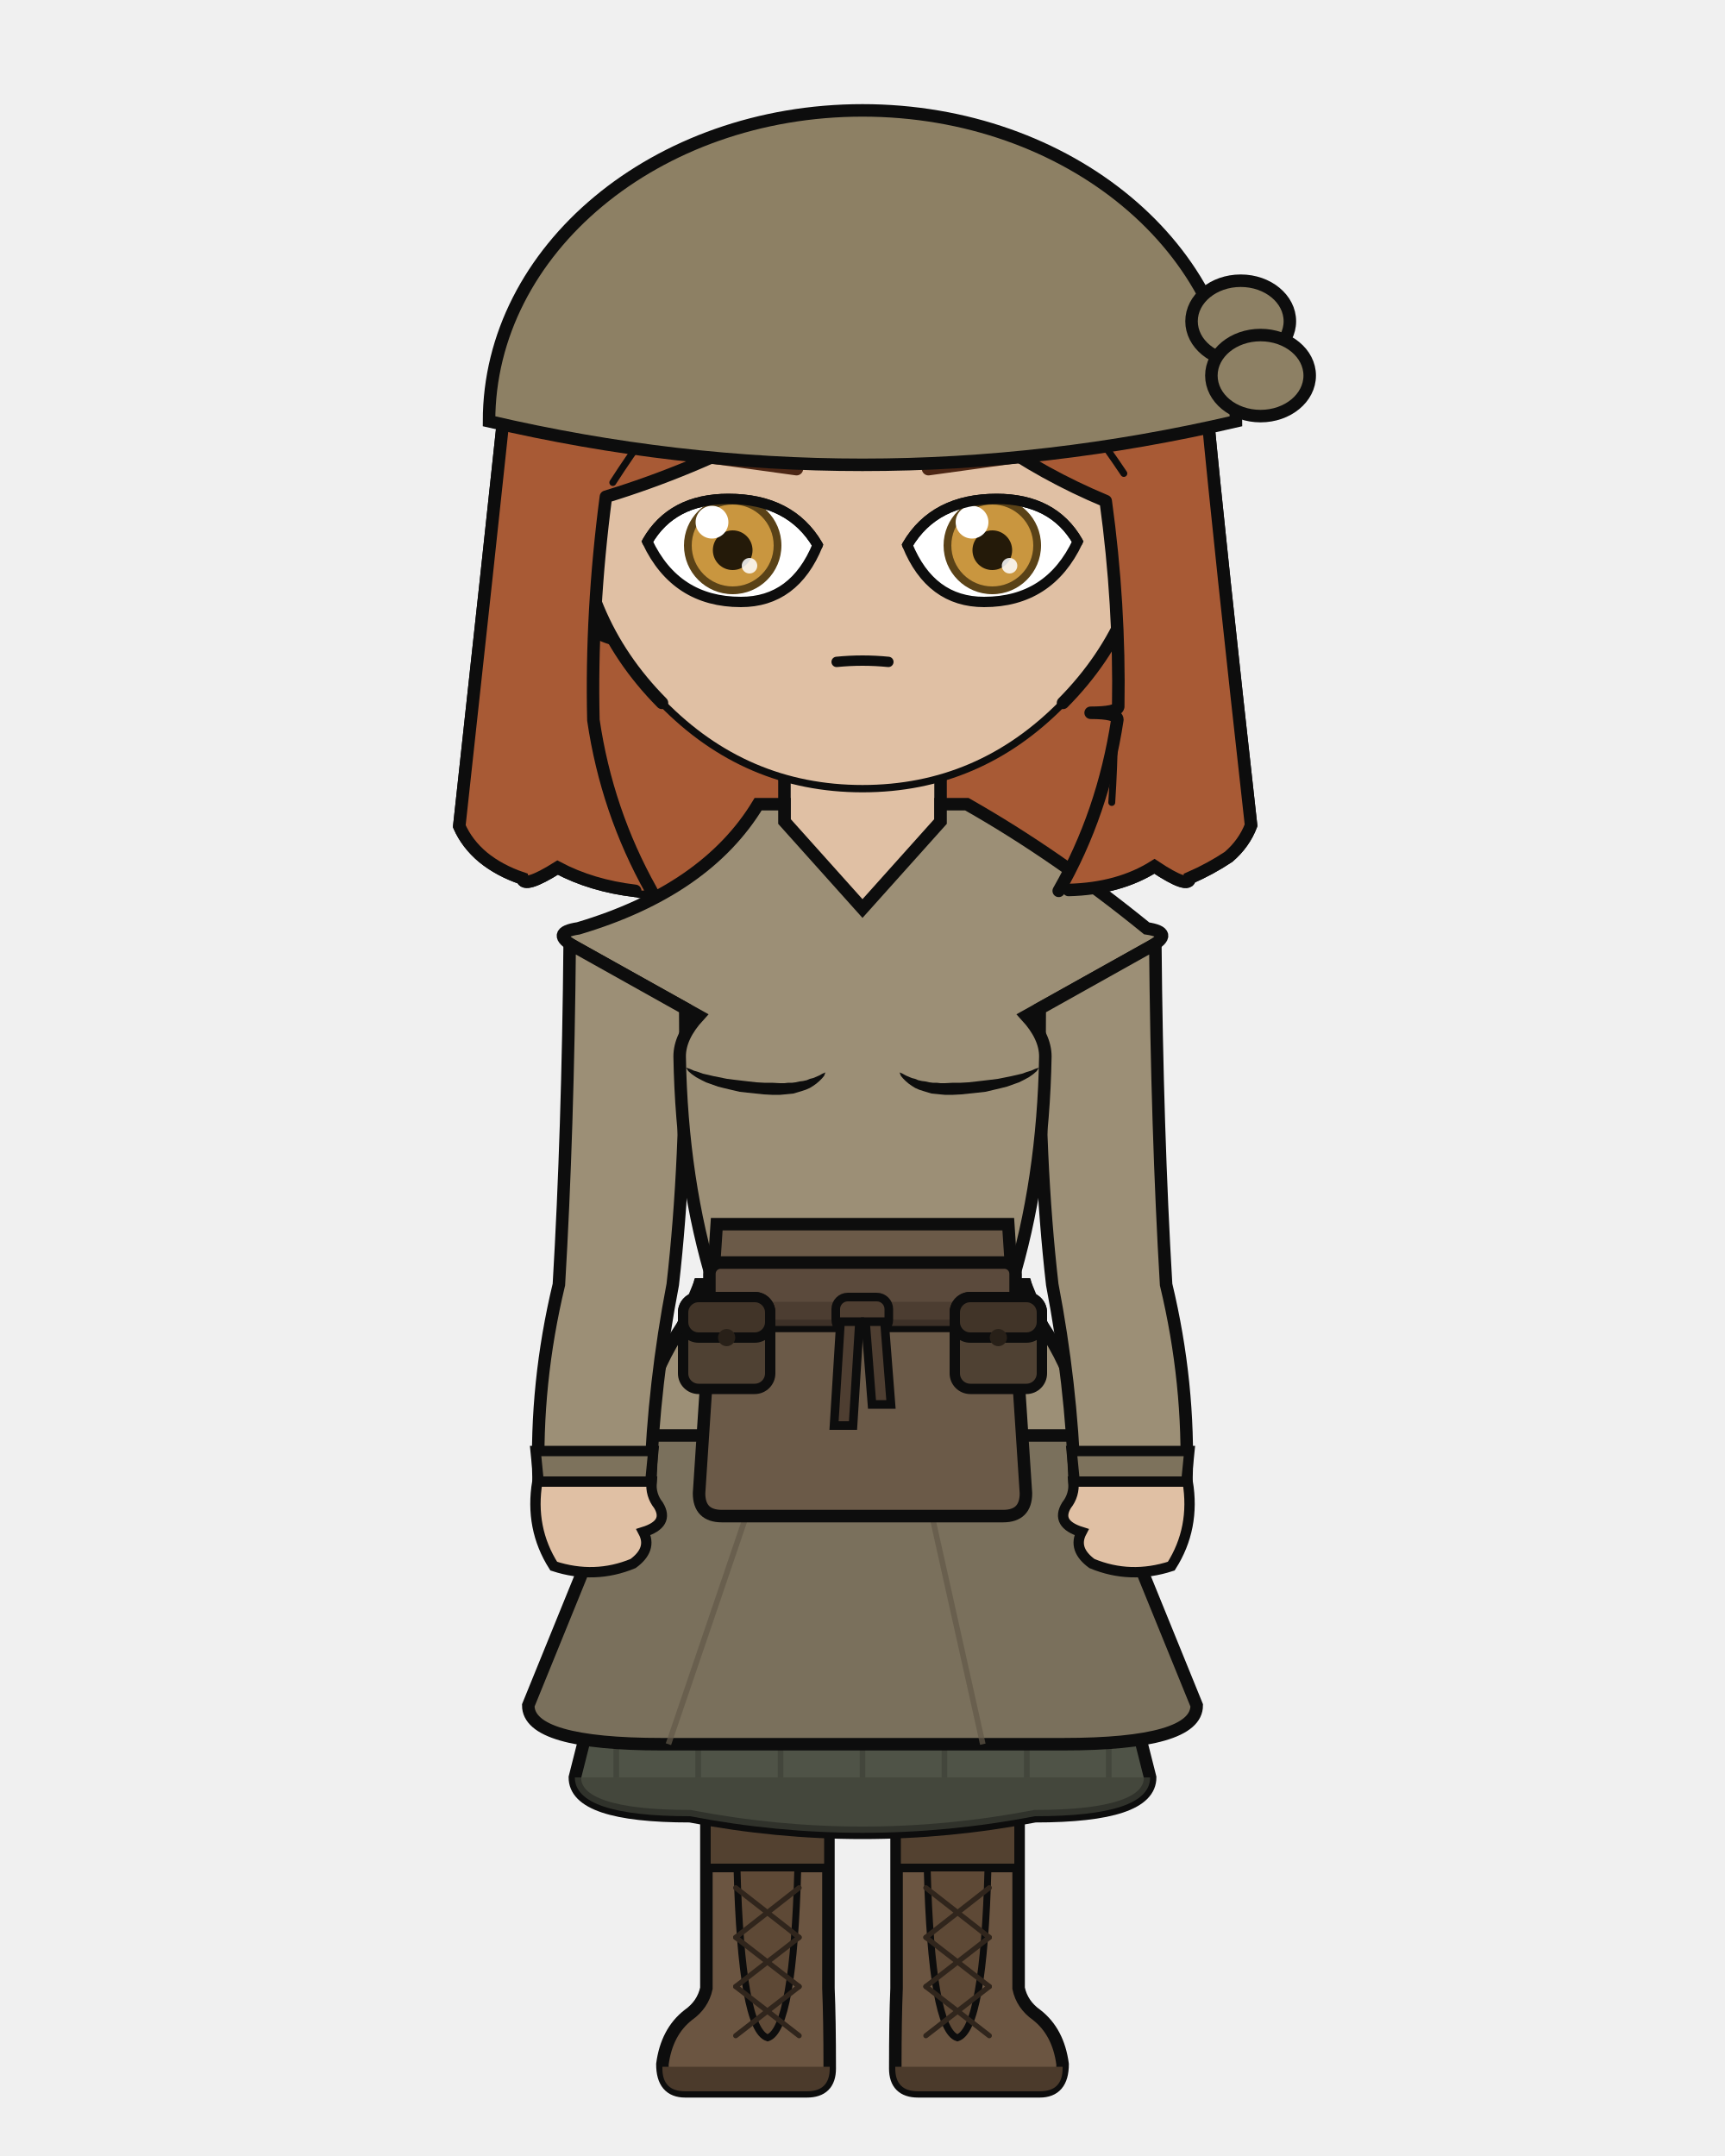
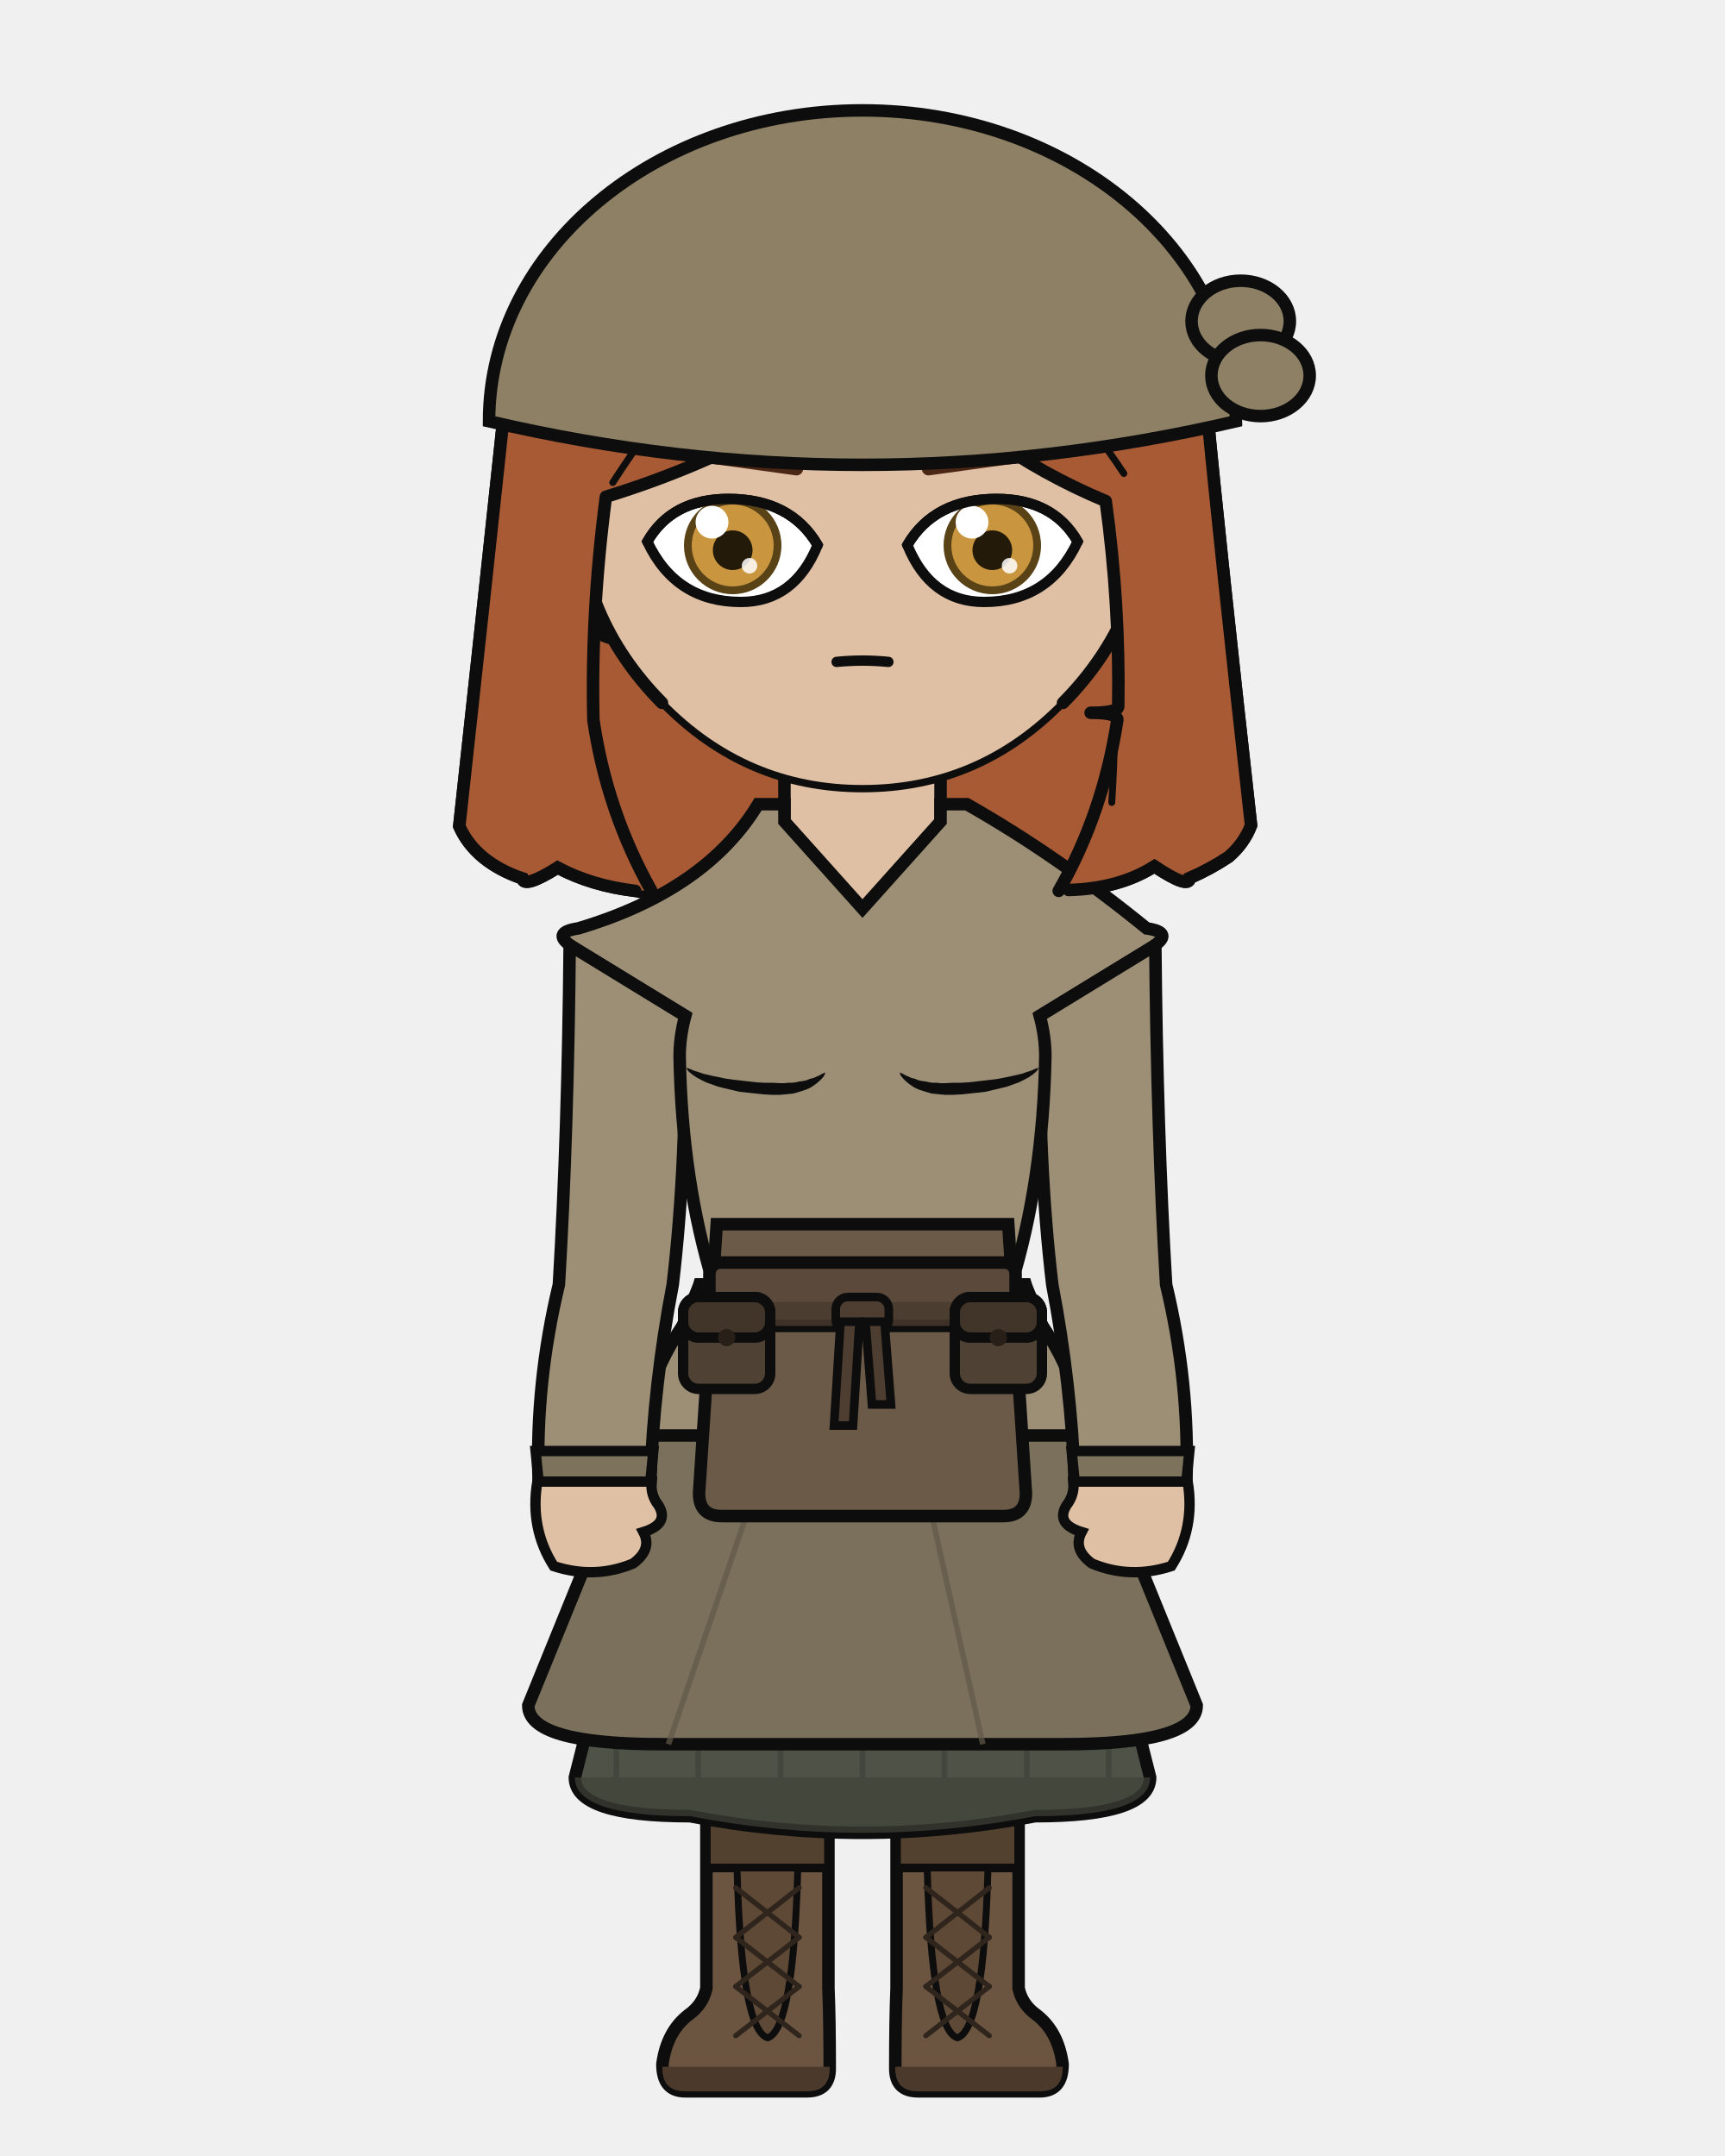
<svg xmlns="http://www.w3.org/2000/svg" width="400" height="500" viewBox="0 0 400 500">
  <defs>
    <clipPath id="hair-front">
      <path d="M 151.0 206.5 Q 140.7 188.1 137.6 167.0 Q 137.0 141.9 140.5 115.2 Q 160.4 109.1 178.8 99.3 Q 194.4 89.8 206.9 75.7 Q 216.0 90.7 229.6 101.4 Q 242.0 110.2 256.4 116.2 Q 259.7 140.2 259.3 163.9 Q 259.0 165.3 252.9 165.3 Q 259.1 165.3 259.1 166.9 Q 255.8 188.6 245.5 206.6 Q 246.7 206.5 247.8 206.4 Q 259.5 206.1 267.7 200.9 Q 275.8 206.3 275.9 203.6 Q 280.7 201.5 284.9 198.7 Q 288.5 195.6 290.1 191.4 Q 282.8 126.0 279.9 95.3 Q 276.0 79.9 267.5 66.2 Q 259.1 54.1 247.2 45.2 Q 237.4 38.4 226.0 35.3 Q 209.4 32.5 192.7 31.0 Q 177.0 31.6 162.2 37.8 Q 151.4 43.2 142.2 51.0 Q 132.9 59.9 126.3 71.0 Q 120.3 82.2 117.0 94.5 Q 113.6 126.6 106.5 191.6 Q 108.3 195.7 112.0 198.8 Q 115.8 201.9 121.1 203.7 Q 121.5 206.1 129.3 201.2 Q 137.2 205.4 147.3 206.6 Q 149.2 206.5 151.0 206.5 Z" />
    </clipPath>
  </defs>
  <path d="M 147.3 206.6 Q 137.2 205.4 129.3 201.2 Q 121.5 206.1 121.1 203.7 Q 115.8 201.9 112.0 198.8 Q 108.3 195.7 106.5 191.6 Q 113.6 126.6 117.0 94.5 Q 120.3 82.2 126.3 71.0 Q 132.9 59.9 142.2 51.0 Q 151.4 43.2 162.2 37.8 Q 177.0 31.6 192.7 31.0 Q 209.4 32.5 226.0 35.3 Q 237.4 38.4 247.2 45.2 Q 259.1 54.1 267.5 66.2 Q 276.0 79.9 279.9 95.3 Q 282.8 126.0 290.1 191.4 Q 288.5 195.6 284.9 198.7 Q 280.7 201.5 275.9 203.6 Q 275.8 206.3 267.7 200.9 Q 259.5 206.1 247.8 206.4 Q 197.6 217.4 147.3 206.6 Z" fill="#a85a35" />
  <path d="M 147.3 206.6 Q 137.2 205.4 129.3 201.2 Q 121.5 206.1 121.1 203.7 Q 115.8 201.9 112.0 198.8 Q 108.3 195.7 106.5 191.6 Q 113.6 126.6 117.0 94.5 Q 120.3 82.2 126.3 71.0 Q 132.9 59.9 142.2 51.0 Q 151.4 43.2 162.2 37.8 Q 177.0 31.6 192.7 31.0 Q 209.4 32.5 226.0 35.3 Q 237.4 38.4 247.2 45.2 Q 259.1 54.1 267.5 66.2 Q 276.0 79.9 279.9 95.3 Q 282.8 126.0 290.1 191.4 Q 288.5 195.6 284.9 198.7 Q 280.7 201.5 275.9 203.6 Q 275.8 206.3 267.7 200.9 Q 259.5 206.1 247.8 206.4 Q 197.6 217.4 147.3 206.6 Z" fill="none" stroke="#0d0d0d" stroke-width="2.9" stroke-linecap="round" stroke-linejoin="round" />
-   <path d="M 181.9 199.2 Q 168.2 215.1 136.4 224.9 L 166.3 235.6 Q 161.9 240.4 162.0 245.0 Q 162.0 249.3 166.6 253.9 Q 167.3 277.5 169.8 297.9 Q 169.8 296.7 169.8 295.8 L 230.2 295.8 Q 230.2 296.7 230.2 297.9 Q 232.7 277.5 233.4 253.9 Q 238.0 249.3 238.0 245.0 Q 238.1 240.4 233.7 235.6 L 263.6 224.9 Q 239.4 206.9 218.1 199.2 Z" fill="#e0c0a4" stroke="#0d0d0d" stroke-width="2.9" />
+   <path d="M 181.9 199.2 Q 168.2 215.1 136.4 224.9 L 163.2 235.6 Q 161.9 240.4 162.0 245.0 Q 162.0 249.3 166.6 253.9 Q 167.3 277.5 169.8 297.9 Q 169.8 296.7 169.8 295.8 L 230.2 295.8 Q 230.2 296.7 230.2 297.9 Q 232.7 277.5 233.4 253.9 Q 238.0 249.3 238.0 245.0 Q 238.1 240.4 236.8 235.6 L 263.6 224.9 Q 239.4 206.9 218.1 199.2 Z" fill="#e0c0a4" stroke="#0d0d0d" stroke-width="2.9" />
  <rect x="181.9" y="172.5" width="36.3" height="38.0" rx="12.7" fill="#e0c0a4" />
  <line x1="181.9" y1="172.5" x2="181.9" y2="210.5" stroke="#0d0d0d" stroke-width="2.9" />
  <line x1="218.1" y1="172.5" x2="218.1" y2="210.5" stroke="#0d0d0d" stroke-width="2.9" />
  <path d="M 163.7 332.9 L 236.3 332.9 Q 236.3 330.1 236.2 328.9 Q 236.1 375.2 234.9 461.1 L 209.2 461.1 Q 207.8 328.9 200.0 331.8 Q 192.2 328.9 190.8 461.1 L 165.1 461.1 Q 163.9 375.2 163.8 328.9 Q 163.7 330.1 163.7 332.9 Z" fill="#e0c0a4" stroke="#0d0d0d" stroke-width="2.4" stroke-linejoin="round" />
  <path d="M 163.7 332.9 L 236.3 332.9 L 229.8 331.3 Q 200.0 331.1 170.2 331.3 Z" fill="#e8e4dc" stroke="#0d0d0d" stroke-width="2.4" stroke-linejoin="round" />
  <path d="M 192.1 418.8 L 192.1 461.1 Q 192.4 468.3 192.4 479.7 Q 192.4 485.0 187.1 485.0 L 158.9 485.0 Q 153.6 485.0 153.6 478.7 Q 154.6 471.2 159.6 467.3 Q 163.0 464.9 163.8 461.1 L 163.8 418.8 Z" fill="#6b5541" stroke="#0d0d0d" stroke-width="2.9" />
  <path d="M 192.4 479.3 L 153.6 479.3 L 153.6 479.7 Q 153.6 485.0 158.9 485.0 L 187.1 485.0 Q 192.4 485.0 192.4 479.7 Z" fill="#4b3a2b" />
  <rect x="163.8" y="418.8" width="28.3" height="14.4" fill="#534130" stroke="#0d0d0d" stroke-width="2.0" />
  <path d="M 170.9 433.2 L 185.0 433.2 Q 184.0 470.7 178.0 472.6 Q 171.9 470.7 170.9 433.2 Z" fill="#5e4936" stroke="#0d0d0d" stroke-width="1.6" />
  <line x1="185.3" y1="437.8" x2="170.6" y2="449.3" stroke="#30251c" stroke-width="1.2" stroke-linecap="round" />
  <line x1="170.6" y1="437.8" x2="185.3" y2="449.3" stroke="#30251c" stroke-width="1.2" stroke-linecap="round" />
  <line x1="185.3" y1="449.3" x2="170.6" y2="460.7" stroke="#30251c" stroke-width="1.2" stroke-linecap="round" />
  <line x1="170.6" y1="449.3" x2="185.3" y2="460.7" stroke="#30251c" stroke-width="1.2" stroke-linecap="round" />
  <line x1="185.3" y1="460.7" x2="170.6" y2="472.1" stroke="#30251c" stroke-width="1.2" stroke-linecap="round" />
  <line x1="170.6" y1="460.7" x2="185.3" y2="472.1" stroke="#30251c" stroke-width="1.2" stroke-linecap="round" />
  <path d="M 207.9 418.8 L 207.9 461.1 Q 207.6 468.3 207.6 479.7 Q 207.6 485.0 212.9 485.0 L 241.1 485.0 Q 246.4 485.0 246.4 478.7 Q 245.4 471.2 240.4 467.3 Q 237.0 464.9 236.2 461.1 L 236.2 418.8 Z" fill="#6b5541" stroke="#0d0d0d" stroke-width="2.9" />
  <path d="M 207.6 479.3 L 246.4 479.3 L 246.4 479.7 Q 246.4 485.0 241.1 485.0 L 212.9 485.0 Q 207.6 485.0 207.6 479.7 Z" fill="#4b3a2b" />
  <rect x="207.9" y="418.8" width="28.3" height="14.4" fill="#534130" stroke="#0d0d0d" stroke-width="2.0" />
  <path d="M 215.0 433.2 L 229.1 433.2 Q 228.1 470.7 222.0 472.6 Q 216.0 470.7 215.0 433.2 Z" fill="#5e4936" stroke="#0d0d0d" stroke-width="1.6" />
  <line x1="229.4" y1="437.8" x2="214.7" y2="449.3" stroke="#30251c" stroke-width="1.2" stroke-linecap="round" />
  <line x1="214.7" y1="437.8" x2="229.4" y2="449.3" stroke="#30251c" stroke-width="1.2" stroke-linecap="round" />
  <line x1="229.4" y1="449.3" x2="214.7" y2="460.7" stroke="#30251c" stroke-width="1.2" stroke-linecap="round" />
  <line x1="214.7" y1="449.3" x2="229.4" y2="460.7" stroke="#30251c" stroke-width="1.2" stroke-linecap="round" />
  <line x1="229.4" y1="460.7" x2="214.7" y2="472.1" stroke="#30251c" stroke-width="1.2" stroke-linecap="round" />
  <line x1="214.7" y1="460.7" x2="229.4" y2="472.1" stroke="#30251c" stroke-width="1.2" stroke-linecap="round" />
  <path d="M 162.2 297.9 L 133.3 412.2 Q 133.3 421.2 160.0 421.2 Q 200.0 428.9 240.0 421.2 Q 266.7 421.2 266.7 412.2 L 237.8 297.9 Z" fill="#4f5347" stroke="#0d0d0d" stroke-width="2.9" />
  <path d="M 133.3 412.2 L 133.3 412.2 Q 133.3 421.2 160.0 421.2 Q 200.0 428.9 240.0 421.2 Q 266.7 421.2 266.7 412.2 L 266.7 412.2 Z" fill="#3f4238" opacity="0.7" />
  <line x1="142.9" y1="404.5" x2="142.9" y2="412.2" stroke="#3f4238" stroke-width="1.3" opacity="0.75" />
  <line x1="161.9" y1="404.5" x2="161.9" y2="412.2" stroke="#3f4238" stroke-width="1.3" opacity="0.75" />
  <line x1="181.0" y1="404.5" x2="181.0" y2="412.2" stroke="#3f4238" stroke-width="1.3" opacity="0.75" />
  <line x1="200.0" y1="404.5" x2="200.0" y2="412.2" stroke="#3f4238" stroke-width="1.3" opacity="0.75" />
  <line x1="219.0" y1="404.5" x2="219.0" y2="412.2" stroke="#3f4238" stroke-width="1.3" opacity="0.75" />
  <line x1="238.1" y1="404.5" x2="238.1" y2="412.2" stroke="#3f4238" stroke-width="1.3" opacity="0.75" />
  <line x1="257.1" y1="404.5" x2="257.1" y2="412.2" stroke="#3f4238" stroke-width="1.3" opacity="0.75" />
  <path d="M 162.2 297.9 L 122.5 395.5 Q 122.5 404.5 153.5 404.5 L 246.5 404.5 Q 277.5 404.5 277.5 395.5 L 237.8 297.9 Z" fill="#7a705c" stroke="#0d0d0d" stroke-width="2.9" />
  <line x1="180.4" y1="329.9" x2="155.0" y2="404.5" stroke="#625948" stroke-width="1.3" opacity="0.7" />
  <line x1="211.3" y1="329.9" x2="227.9" y2="404.5" stroke="#625948" stroke-width="1.3" opacity="0.7" />
-   <path d="M 175.8 186.5 Q 163.7 206.5 134.1 215.3 Q 127.4 216.3 133.3 219.6 L 162.0 235.6 Q 157.6 240.4 157.6 245.0 Q 158.1 273.8 165.5 297.9 Q 149.2 317.1 149.2 332.9 L 250.8 332.9 Q 250.8 317.1 234.5 297.9 Q 241.9 273.8 242.4 245.0 Q 242.4 240.4 238.0 235.6 L 266.7 219.6 Q 272.6 216.3 265.9 215.3 Q 245.0 198.3 224.2 186.5 L 218.1 186.5 L 218.1 190.5 L 200.0 210.7 L 181.9 190.5 L 181.9 186.5 Z" fill="#9c8f76" stroke="#0d0d0d" stroke-width="2.9" />
+   <path d="M 175.8 186.5 Q 163.7 206.5 134.1 215.3 Q 127.4 216.3 133.1 219.8 L 158.9 235.6 Q 157.6 240.4 157.6 245.0 Q 158.1 273.8 165.5 297.9 Q 149.2 317.1 149.2 332.9 L 250.8 332.9 Q 250.8 317.1 234.5 297.9 Q 241.9 273.8 242.4 245.0 Q 242.4 240.4 241.1 235.6 L 266.9 219.8 Q 272.6 216.3 265.9 215.3 Q 245.0 198.3 224.2 186.5 L 218.1 186.5 L 218.1 190.5 L 200.0 210.7 L 181.9 190.5 L 181.9 186.5 Z" fill="#9c8f76" stroke="#0d0d0d" stroke-width="2.9" />
  <path d="M 159.1 247.6 L 160.0 247.9 L 160.9 248.3 L 161.9 248.6 L 163.0 249.0 L 164.3 249.3 L 165.6 249.6 L 167.1 249.9 L 168.6 250.2 L 170.2 250.4 L 171.9 250.6 L 173.6 250.8 L 175.4 251.0 L 177.2 251.1 L 179.0 251.1 L 180.9 251.2 L 181.9 251.2 L 182.8 251.1 L 183.7 251.1 L 184.5 251.0 L 185.4 250.8 L 186.2 250.7 L 187.1 250.5 L 187.8 250.2 L 188.6 250.0 L 189.3 249.7 L 190.0 249.4 L 190.7 249.0 L 191.4 248.7 L 191.4 248.7 L 191.1 249.5 L 190.6 250.1 L 190.0 250.7 L 189.3 251.3 L 188.6 251.8 L 187.8 252.3 L 186.9 252.7 L 186.0 253.0 L 185.0 253.3 L 184.0 253.6 L 183.0 253.7 L 182.0 253.8 L 180.9 253.9 L 179.0 253.9 L 177.1 253.8 L 175.2 253.6 L 173.3 253.4 L 171.5 253.2 L 169.8 252.8 L 168.1 252.4 L 166.5 252.0 L 165.1 251.5 L 163.7 251.0 L 162.5 250.4 L 161.4 249.8 L 160.4 249.1 L 159.6 248.4 L 159.1 247.6 Z" fill="#0d0d0d" stroke="none" />
  <path d="M 240.9 247.6 L 240.0 247.9 L 239.1 248.3 L 238.1 248.6 L 237.0 249.0 L 235.7 249.3 L 234.4 249.6 L 232.9 249.9 L 231.4 250.2 L 229.8 250.4 L 228.1 250.6 L 226.4 250.8 L 224.6 251.0 L 222.8 251.1 L 221.0 251.1 L 219.1 251.2 L 218.1 251.2 L 217.2 251.1 L 216.3 251.1 L 215.5 251.0 L 214.6 250.8 L 213.8 250.7 L 212.9 250.5 L 212.2 250.2 L 211.4 250.0 L 210.7 249.7 L 210.0 249.4 L 209.3 249.0 L 208.6 248.7 L 208.6 248.7 L 208.9 249.5 L 209.4 250.1 L 210.0 250.7 L 210.7 251.3 L 211.4 251.8 L 212.2 252.3 L 213.1 252.7 L 214.0 253.0 L 215.0 253.3 L 216.0 253.6 L 217.0 253.7 L 218.0 253.8 L 219.1 253.9 L 221.0 253.9 L 222.9 253.8 L 224.8 253.6 L 226.7 253.4 L 228.5 253.2 L 230.2 252.8 L 231.9 252.4 L 233.5 252.0 L 234.9 251.5 L 236.3 251.0 L 237.5 250.4 L 238.6 249.8 L 239.6 249.1 L 240.4 248.4 L 240.9 247.6 Z" fill="#0d0d0d" stroke="none" />
  <path d="M 166.2 283.9 L 162.1 346.3 Q 162.1 351.6 167.4 351.6 L 232.6 351.6 Q 237.9 351.6 237.9 346.3 L 233.8 283.9 Z" fill="#6b5a48" stroke="#0d0d0d" stroke-width="2.9" />
  <rect x="164.5" y="292.8" width="71.0" height="14.7" rx="2.6" fill="#5b4a3c" stroke="#0d0d0d" stroke-width="2.9" />
  <rect x="164.5" y="301.9" width="71.0" height="5.6" rx="2.6" fill="#493a2e" opacity="0.8" />
  <rect x="193.8" y="300.8" width="12.3" height="8.1" rx="2.8" fill="#4e3e31" stroke="#0d0d0d" stroke-width="2.0" />
  <path d="M 194.9 306.5 L 199.3 306.5 L 197.8 330.6 L 193.4 330.6 Z" fill="#4e3e31" stroke="#0d0d0d" stroke-width="2.0" />
  <path d="M 200.7 306.5 L 205.1 306.5 L 206.6 325.7 L 202.2 325.7 Z" fill="#4e3e31" stroke="#0d0d0d" stroke-width="2.0" />
  <rect x="158.4" y="300.8" width="20.2" height="21.3" rx="3.6" fill="#4f4133" stroke="#0d0d0d" stroke-width="2.4" />
  <rect x="158.4" y="300.8" width="20.2" height="9.4" rx="3.6" fill="#413428" stroke="#0d0d0d" stroke-width="2.4" />
  <circle cx="168.5" cy="310.2" r="2.0" fill="#282018" />
  <rect x="221.4" y="300.8" width="20.2" height="21.3" rx="3.6" fill="#4f4133" stroke="#0d0d0d" stroke-width="2.4" />
  <rect x="221.4" y="300.8" width="20.2" height="9.4" rx="3.6" fill="#413428" stroke="#0d0d0d" stroke-width="2.4" />
  <circle cx="231.5" cy="310.2" r="2.0" fill="#282018" />
-   <path d="M 158.9 233.9 L 132.1 218.9 Q 131.7 262.4 129.6 297.9 Q 124.1 320.8 124.9 343.6 L 150.8 343.6 Q 151.6 320.8 156.0 297.9 Q 159.3 269.1 158.9 233.9 Z" fill="#9c8f76" stroke="#0d0d0d" stroke-width="2.9" />
+   <path d="M 158.9 235.6 L 132.1 219.2 Q 131.7 262.5 129.6 297.9 Q 124.1 320.8 124.9 343.6 L 150.8 343.6 Q 151.6 320.8 156.0 297.9 Q 159.3 269.9 158.9 235.6 Z" fill="#9c8f76" stroke="#0d0d0d" stroke-width="2.9" />
  <path d="M 124.2 336.5 L 151.5 336.5 L 150.8 343.6 L 124.9 343.6 Z" fill="#7d725c" stroke="#0d0d0d" stroke-width="2.4" />
  <path d="M 124.6 343.6 Q 122.8 354.4 128.4 363.2 Q 137.9 366.3 146.8 362.6 Q 151.3 359.3 149.2 355.3 Q 155.3 353.4 152.7 349.1 Q 150.8 346.7 151.1 343.6 Z" fill="#e0c0a4" stroke="#0d0d0d" stroke-width="2.4" />
-   <path d="M 241.1 233.9 L 267.9 218.9 Q 268.3 262.4 270.4 297.9 Q 275.9 320.8 275.1 343.6 L 249.2 343.6 Q 248.4 320.8 244.0 297.9 Q 240.7 269.1 241.1 233.9 Z" fill="#9c8f76" stroke="#0d0d0d" stroke-width="2.9" />
+   <path d="M 241.1 235.6 L 267.9 219.2 Q 268.3 262.5 270.4 297.9 Q 275.9 320.8 275.1 343.6 L 249.2 343.6 Q 248.4 320.8 244.0 297.9 Q 240.7 269.9 241.1 235.6 Z" fill="#9c8f76" stroke="#0d0d0d" stroke-width="2.9" />
  <path d="M 248.5 336.5 L 275.8 336.5 L 275.1 343.6 L 249.2 343.6 Z" fill="#7d725c" stroke="#0d0d0d" stroke-width="2.4" />
  <path d="M 275.4 343.6 Q 277.2 354.4 271.6 363.2 Q 262.1 366.3 253.2 362.6 Q 248.7 359.3 250.8 355.3 Q 244.7 353.4 247.3 349.1 Q 249.2 346.7 248.9 343.6 Z" fill="#e0c0a4" stroke="#0d0d0d" stroke-width="2.4" />
  <defs>
-     <mask id="bust-59292e55ac" maskUnits="userSpaceOnUse" x="0" y="0" width="400" height="500">
-       <path d="M 162.0 235.6 Q 157.6 240.4 157.6 245.0 Q 158.1 273.8 165.5 297.9 L 168.4 297.9 Q 164.9 269.9 164.9 235.6 Z M 238.0 235.6 Q 242.4 240.4 242.4 245.0 Q 241.9 273.8 234.5 297.9 L 231.6 297.9 Q 235.1 269.9 235.1 235.6 Z" fill="white" />
+     <mask id="bust-b93686adb0" maskUnits="userSpaceOnUse" x="0" y="0" width="400" height="500">
+       <path d="M 158.9 235.6 Q 157.6 240.4 157.6 245.0 Q 158.1 273.8 165.5 297.9 L 168.4 297.9 Q 164.9 269.9 164.9 235.6 Z M 241.1 235.6 Q 242.4 240.4 242.4 245.0 Q 241.9 273.8 234.5 297.9 L 231.6 297.9 Q 235.1 269.9 235.1 235.6 Z" fill="white" />
    </mask>
-     <clipPath id="bust-arms-1ccf8c8aae">
-       <path d="M 158.9 233.9 L 132.1 218.9 Q 131.7 262.4 129.6 297.9 Q 124.1 320.8 124.9 343.6 L 150.8 343.6 Q 151.6 320.8 156.0 297.9 Q 159.3 269.1 158.9 233.9 Z" />
-       <path d="M 241.1 233.9 L 267.9 218.9 Q 268.3 262.4 270.4 297.9 Q 275.9 320.8 275.1 343.6 L 249.2 343.6 Q 248.4 320.8 244.0 297.9 Q 240.7 269.1 241.1 233.9 Z" />
+     <clipPath id="bust-arms-e91dd4efae">
+       <path d="M 158.9 235.6 L 132.1 219.2 Q 131.7 262.5 129.6 297.9 Q 124.1 320.8 124.9 343.6 L 150.8 343.6 Q 151.6 320.8 156.0 297.9 Q 159.3 269.9 158.9 235.6 Z" />
+       <path d="M 241.1 235.6 L 267.9 219.2 Q 268.3 262.5 270.4 297.9 Q 275.9 320.8 275.1 343.6 L 249.2 343.6 Q 248.4 320.8 244.0 297.9 Q 240.7 269.9 241.1 235.6 Z" />
    </clipPath>
  </defs>
-   <g mask="url(#bust-59292e55ac)">
-     <path d="M 175.8 186.5 Q 163.7 206.5 134.1 215.3 Q 127.4 216.3 133.3 219.6 L 162.0 235.6 Q 157.6 240.4 157.6 245.0 Q 158.1 273.8 165.5 297.9 Q 149.2 317.1 149.2 332.9 L 250.8 332.9 Q 250.8 317.1 234.5 297.9 Q 241.9 273.8 242.4 245.0 Q 242.4 240.4 238.0 235.6 L 266.7 219.6 Q 272.6 216.3 265.9 215.3 Q 245.0 198.3 224.2 186.5 L 218.1 186.5 L 218.1 190.5 L 200.0 210.7 L 181.9 190.5 L 181.9 186.5 Z" fill="#9c8f76" stroke="#0d0d0d" stroke-width="2.9" />
+   <g mask="url(#bust-b93686adb0)">
+     <path d="M 175.8 186.5 Q 163.7 206.5 134.1 215.3 Q 127.4 216.3 133.1 219.8 L 158.9 235.6 Q 157.6 240.4 157.6 245.0 Q 158.1 273.8 165.5 297.9 Q 149.2 317.1 149.2 332.9 L 250.8 332.9 Q 250.8 317.1 234.5 297.9 Q 241.9 273.8 242.4 245.0 Q 242.4 240.4 241.1 235.6 L 266.9 219.8 Q 272.6 216.3 265.9 215.3 Q 245.0 198.3 224.2 186.5 L 218.1 186.5 L 218.1 190.5 L 200.0 210.7 L 181.9 190.5 L 181.9 186.5 Z" fill="#9c8f76" stroke="#0d0d0d" stroke-width="2.9" />
    <path d="M 159.1 247.6 L 160.0 247.9 L 160.9 248.3 L 161.9 248.6 L 163.0 249.0 L 164.3 249.3 L 165.6 249.6 L 167.1 249.9 L 168.6 250.2 L 170.2 250.4 L 171.9 250.6 L 173.6 250.8 L 175.4 251.0 L 177.2 251.1 L 179.0 251.1 L 180.9 251.2 L 181.9 251.2 L 182.8 251.1 L 183.7 251.1 L 184.5 251.0 L 185.4 250.8 L 186.2 250.7 L 187.1 250.5 L 187.8 250.2 L 188.6 250.0 L 189.3 249.7 L 190.0 249.4 L 190.7 249.0 L 191.4 248.7 L 191.4 248.7 L 191.1 249.5 L 190.6 250.1 L 190.0 250.7 L 189.3 251.3 L 188.6 251.8 L 187.8 252.3 L 186.9 252.7 L 186.0 253.0 L 185.0 253.3 L 184.0 253.6 L 183.0 253.7 L 182.0 253.8 L 180.9 253.9 L 179.0 253.9 L 177.1 253.8 L 175.2 253.6 L 173.3 253.4 L 171.5 253.2 L 169.8 252.8 L 168.1 252.4 L 166.5 252.0 L 165.1 251.5 L 163.7 251.0 L 162.5 250.4 L 161.4 249.8 L 160.4 249.1 L 159.6 248.4 L 159.1 247.6 Z" fill="#0d0d0d" stroke="none" />
    <path d="M 240.9 247.6 L 240.0 247.9 L 239.1 248.3 L 238.1 248.6 L 237.0 249.0 L 235.7 249.3 L 234.4 249.6 L 232.9 249.9 L 231.4 250.2 L 229.8 250.4 L 228.1 250.6 L 226.4 250.8 L 224.6 251.0 L 222.8 251.1 L 221.0 251.1 L 219.1 251.2 L 218.1 251.2 L 217.2 251.1 L 216.3 251.1 L 215.5 251.0 L 214.6 250.8 L 213.8 250.7 L 212.9 250.5 L 212.2 250.2 L 211.4 250.0 L 210.7 249.7 L 210.0 249.4 L 209.3 249.0 L 208.6 248.7 L 208.6 248.7 L 208.9 249.5 L 209.4 250.1 L 210.0 250.7 L 210.7 251.3 L 211.4 251.8 L 212.2 252.3 L 213.1 252.7 L 214.0 253.0 L 215.0 253.3 L 216.0 253.6 L 217.0 253.7 L 218.0 253.8 L 219.1 253.9 L 221.0 253.9 L 222.9 253.8 L 224.8 253.6 L 226.7 253.4 L 228.5 253.2 L 230.2 252.8 L 231.9 252.4 L 233.5 252.0 L 234.9 251.5 L 236.3 251.0 L 237.5 250.4 L 238.6 249.8 L 239.6 249.1 L 240.4 248.4 L 240.9 247.6 Z" fill="#0d0d0d" stroke="none" />
    <path d="M 166.2 283.9 L 162.1 346.3 Q 162.1 351.6 167.4 351.6 L 232.6 351.6 Q 237.9 351.6 237.9 346.3 L 233.8 283.9 Z" fill="#6b5a48" stroke="#0d0d0d" stroke-width="2.9" />
    <rect x="164.5" y="292.8" width="71.0" height="14.7" rx="2.6" fill="#5b4a3c" stroke="#0d0d0d" stroke-width="2.9" />
    <rect x="164.5" y="301.9" width="71.0" height="5.6" rx="2.6" fill="#493a2e" opacity="0.8" />
    <rect x="193.8" y="300.8" width="12.3" height="8.1" rx="2.8" fill="#4e3e31" stroke="#0d0d0d" stroke-width="2.0" />
    <path d="M 194.9 306.5 L 199.3 306.5 L 197.8 330.6 L 193.4 330.6 Z" fill="#4e3e31" stroke="#0d0d0d" stroke-width="2.0" />
    <path d="M 200.7 306.5 L 205.1 306.5 L 206.6 325.7 L 202.2 325.7 Z" fill="#4e3e31" stroke="#0d0d0d" stroke-width="2.0" />
    <rect x="158.4" y="300.8" width="20.2" height="21.3" rx="3.6" fill="#4f4133" stroke="#0d0d0d" stroke-width="2.4" />
    <rect x="158.4" y="300.8" width="20.2" height="9.4" rx="3.6" fill="#413428" stroke="#0d0d0d" stroke-width="2.4" />
    <circle cx="168.5" cy="310.2" r="2.0" fill="#282018" />
    <rect x="221.4" y="300.8" width="20.2" height="21.3" rx="3.6" fill="#4f4133" stroke="#0d0d0d" stroke-width="2.4" />
    <rect x="221.4" y="300.8" width="20.2" height="9.4" rx="3.6" fill="#413428" stroke="#0d0d0d" stroke-width="2.4" />
    <circle cx="231.5" cy="310.2" r="2.0" fill="#282018" />
  </g>
-   <path d="M 162.0 235.6 Q 157.6 240.4 157.6 245.0 Q 158.1 273.8 165.5 297.9  M 238.0 235.6 Q 242.4 240.4 242.4 245.0 Q 241.9 273.8 234.5 297.9 " fill="none" stroke="#0d0d0d" stroke-width="2.9" stroke-linecap="round" clip-path="url(#bust-arms-1ccf8c8aae)" />
+   <path d="M 158.9 235.6 Q 157.6 240.4 157.6 245.0 Q 158.1 273.8 165.5 297.9  M 241.1 235.6 Q 242.4 240.4 242.4 245.0 Q 241.9 273.8 234.5 297.9 " fill="none" stroke="#0d0d0d" stroke-width="2.9" stroke-linecap="round" clip-path="url(#bust-arms-e91dd4efae)" />
  <path d="M 133.5 117.2 Q 129.6 117.5 127.2 121.4 Q 125.1 125.7 126.5 132.7 Q 128.6 137.7 131.6 141.4 Q 137.4 147.1 142.4 148.2 Z" fill="#e0c0a4" />
  <path d="M 133.5 117.2 Q 129.6 117.5 127.2 121.4 Q 125.1 125.7 126.5 132.7 Q 128.6 137.7 131.6 141.4 Q 137.4 147.1 142.4 148.2" fill="none" stroke="#0d0d0d" stroke-width="2.9" stroke-linecap="round" />
  <path d="M 128.5 129.8 Q 127.8 126.4 128.3 125.1 Q 129.1 124.3 130.3 125.3 Q 131.8 127.7 133.3 130.5 Q 131.8 130.6 133.1 136.3 Q 135.2 139.9 136.6 139.9" fill="none" stroke="#0d0d0d" stroke-width="1.6" stroke-linecap="round" />
  <path d="M 266.5 117.2 Q 270.4 117.5 272.8 121.4 Q 274.9 125.7 273.5 132.7 Q 271.4 137.7 268.4 141.4 Q 262.6 147.1 257.6 148.2 Z" fill="#e0c0a4" />
  <path d="M 266.5 117.2 Q 270.4 117.5 272.8 121.4 Q 274.9 125.7 273.5 132.7 Q 271.4 137.7 268.4 141.4 Q 262.6 147.1 257.6 148.2" fill="none" stroke="#0d0d0d" stroke-width="2.9" stroke-linecap="round" />
  <path d="M 271.5 129.8 Q 272.2 126.4 271.7 125.1 Q 270.9 124.3 269.7 125.3 Q 268.2 127.7 266.7 130.5 Q 268.2 130.6 266.9 136.3 Q 264.8 139.9 263.4 139.9" fill="none" stroke="#0d0d0d" stroke-width="1.6" stroke-linecap="round" />
  <path d="M 200.0 47.9 Q 227.6 47.9 247.1 67.6 Q 266.7 87.3 266.5 115.2 Q 266.1 143.2 246.5 163.0 Q 227.1 182.9 200.0 182.9 Q 172.9 182.9 153.5 163.0 Q 133.9 143.2 133.5 115.2 Q 133.3 87.3 152.9 67.6 Q 172.4 47.9 200.0 47.9 Z" fill="#e0c0a4" />
  <path d="M 153.5 163.0 Q 133.9 143.2 133.5 115.2 Q 133.3 87.3 152.9 67.6 Q 172.4 47.9 200.0 47.9 Q 227.6 47.9 247.1 67.6 Q 266.7 87.3 266.5 115.2 Q 266.1 143.2 246.5 163.0" fill="none" stroke="#0d0d0d" stroke-width="2.9" stroke-linecap="round" />
  <path d="M 246.5 163.0 Q 227.1 182.9 200.0 182.9 Q 172.9 182.9 153.5 163.0" fill="none" stroke="#0d0d0d" stroke-width="1.7" stroke-linecap="round" />
  <line x1="184.7" y1="108.7" x2="155.0" y2="104.6" stroke="#4c2614" stroke-width="3.1" stroke-linecap="round" />
  <defs>
    <clipPath id="eye-l">
      <path d="M 189.6 126.4 Q 183.3 115.7 168.9 115.7 Q 155.8 115.7 150.1 125.6 Q 156.7 139.6 171.8 139.6 Q 184.2 139.6 189.6 126.4 Z" />
    </clipPath>
  </defs>
  <path d="M 189.6 126.4 Q 183.3 115.7 168.9 115.7 Q 155.8 115.7 150.1 125.6 Q 156.7 139.6 171.8 139.6 Q 184.2 139.6 189.6 126.4 Z" fill="white" stroke="#0d0d0d" stroke-width="2.4" />
  <g clip-path="url(#eye-l)">
    <circle cx="169.9" cy="126.5" r="11.3" fill="#5a4217" />
    <circle cx="169.9" cy="126.5" r="9.5" fill="#c9963f" />
    <circle cx="169.9" cy="127.6" r="4.6" fill="#241a09" />
    <circle cx="165.1" cy="121.1" r="3.8" fill="white" />
    <circle cx="173.8" cy="131.2" r="1.8" fill="white" opacity="0.85" />
  </g>
  <path d="M 189.6 126.4 Q 183.3 115.7 168.9 115.7 Q 155.8 115.7 150.1 125.6" fill="none" stroke="#0d0d0d" stroke-width="2.4" stroke-linecap="round" />
  <line x1="215.3" y1="108.7" x2="245.0" y2="104.6" stroke="#4c2614" stroke-width="3.1" stroke-linecap="round" />
  <defs>
    <clipPath id="eye-r">
      <path d="M 210.4 126.4 Q 216.7 115.7 231.1 115.7 Q 244.2 115.7 249.9 125.6 Q 243.3 139.6 228.2 139.6 Q 215.8 139.6 210.4 126.4 Z" />
    </clipPath>
  </defs>
  <path d="M 210.4 126.4 Q 216.7 115.7 231.1 115.7 Q 244.2 115.7 249.9 125.6 Q 243.3 139.6 228.2 139.6 Q 215.8 139.6 210.4 126.4 Z" fill="white" stroke="#0d0d0d" stroke-width="2.4" />
  <g clip-path="url(#eye-r)">
    <circle cx="230.1" cy="126.5" r="11.3" fill="#5a4217" />
    <circle cx="230.1" cy="126.5" r="9.5" fill="#c9963f" />
    <circle cx="230.1" cy="127.6" r="4.6" fill="#241a09" />
    <circle cx="225.4" cy="121.1" r="3.8" fill="white" />
    <circle cx="234.1" cy="131.2" r="1.8" fill="white" opacity="0.85" />
  </g>
  <path d="M 210.4 126.4 Q 216.7 115.7 231.1 115.7 Q 244.2 115.7 249.9 125.6" fill="none" stroke="#0d0d0d" stroke-width="2.4" stroke-linecap="round" />
  <path d="M 194.0 153.5 Q 200.0 152.9 206.0 153.5" fill="none" stroke="#0d0d0d" stroke-width="2.4" stroke-linecap="round" />
  <path d="M 151.0 206.5 Q 140.7 188.1 137.6 167.0 Q 137.0 141.9 140.5 115.2 Q 160.4 109.1 178.8 99.3 Q 194.4 89.8 206.9 75.7 Q 216.0 90.7 229.6 101.4 Q 242.0 110.2 256.4 116.2 Q 259.7 140.2 259.3 163.9 Q 259.0 165.3 252.9 165.3 Q 259.1 165.3 259.1 166.9 Q 255.8 188.6 245.5 206.6 Q 246.7 206.5 247.8 206.4 Q 259.5 206.1 267.7 200.9 Q 275.8 206.3 275.9 203.6 Q 280.7 201.5 284.9 198.7 Q 288.5 195.6 290.1 191.4 Q 282.8 126.0 279.9 95.3 Q 276.0 79.9 267.5 66.2 Q 259.1 54.1 247.2 45.2 Q 237.4 38.4 226.0 35.3 Q 209.4 32.5 192.7 31.0 Q 177.0 31.6 162.2 37.8 Q 151.4 43.2 142.2 51.0 Q 132.9 59.9 126.3 71.0 Q 120.3 82.2 117.0 94.5 Q 113.6 126.6 106.5 191.6 Q 108.3 195.7 112.0 198.8 Q 115.8 201.9 121.1 203.7 Q 121.5 206.1 129.3 201.2 Q 137.2 205.4 147.3 206.6 Q 149.2 206.5 151.0 206.5 Z" fill="#a85a35" />
  <path d="M 151.0 206.5 Q 140.7 188.1 137.6 167.0 Q 137.0 141.9 140.5 115.2 Q 160.4 109.1 178.8 99.3 Q 194.4 89.8 206.9 75.7 Q 216.0 90.7 229.6 101.4 Q 242.0 110.2 256.4 116.2 Q 259.7 140.2 259.3 163.9 Q 259.0 165.3 252.9 165.3 Q 259.1 165.3 259.1 166.9 Q 255.8 188.6 245.5 206.6" fill="none" stroke="#0d0d0d" stroke-width="2.9" stroke-linecap="round" stroke-linejoin="round" />
  <path d="M 247.8 206.4 Q 259.5 206.1 267.7 200.9 Q 275.8 206.3 275.9 203.6 Q 280.7 201.5 284.9 198.7 Q 288.5 195.6 290.1 191.4 Q 282.8 126.0 279.9 95.3 Q 276.0 79.9 267.5 66.2 Q 259.1 54.1 247.2 45.2 Q 237.4 38.4 226.0 35.3" fill="none" stroke="#0d0d0d" stroke-width="2.9" stroke-linecap="round" />
  <path d="M 147.3 206.6 Q 137.2 205.4 129.3 201.2 Q 121.5 206.1 121.1 203.7 Q 115.8 201.9 112.0 198.8 Q 108.3 195.7 106.5 191.6 Q 113.6 126.6 117.0 94.5 Q 120.3 82.2 126.3 71.0 Q 132.9 59.9 142.2 51.0 Q 151.4 43.2 162.2 37.8 Q 177.0 31.6 192.7 31.0 Q 209.4 32.5 226.0 35.3" fill="none" stroke="#0d0d0d" stroke-width="2.9" stroke-linecap="round" />
  <path d="M 179.8 66.7 Q 158.2 86.9 142.1 111.9" fill="none" stroke="#0d0d0d" stroke-width="1.6" stroke-linecap="round" clip-path="url(#hair-front)" />
  <path d="M 222.9 65.4 Q 244.4 85.6 260.6 109.8" fill="none" stroke="#0d0d0d" stroke-width="1.6" stroke-linecap="round" clip-path="url(#hair-front)" />
  <path d="M 144.4 120.7 Q 140.1 153.4 142.2 186.1" fill="none" stroke="#0d0d0d" stroke-width="1.6" stroke-linecap="round" clip-path="url(#hair-front)" />
  <path d="M 255.6 120.7 Q 259.9 153.4 257.8 186.1" fill="none" stroke="#0d0d0d" stroke-width="1.6" stroke-linecap="round" clip-path="url(#hair-front)" />
  <path d="M 113.4 97.7 A 86.6 72.1 0 0 1 286.6 97.7 Q 200.0 117.9 113.4 97.7 Z" fill="#8d8064" stroke="#0d0d0d" stroke-width="2.9" />
  <ellipse cx="287.7" cy="74.5" rx="11.4" ry="9.4" fill="#8d8064" stroke="#0d0d0d" stroke-width="2.9" />
  <ellipse cx="292.3" cy="87.1" rx="11.4" ry="9.4" fill="#8d8064" stroke="#0d0d0d" stroke-width="2.9" />
</svg>
